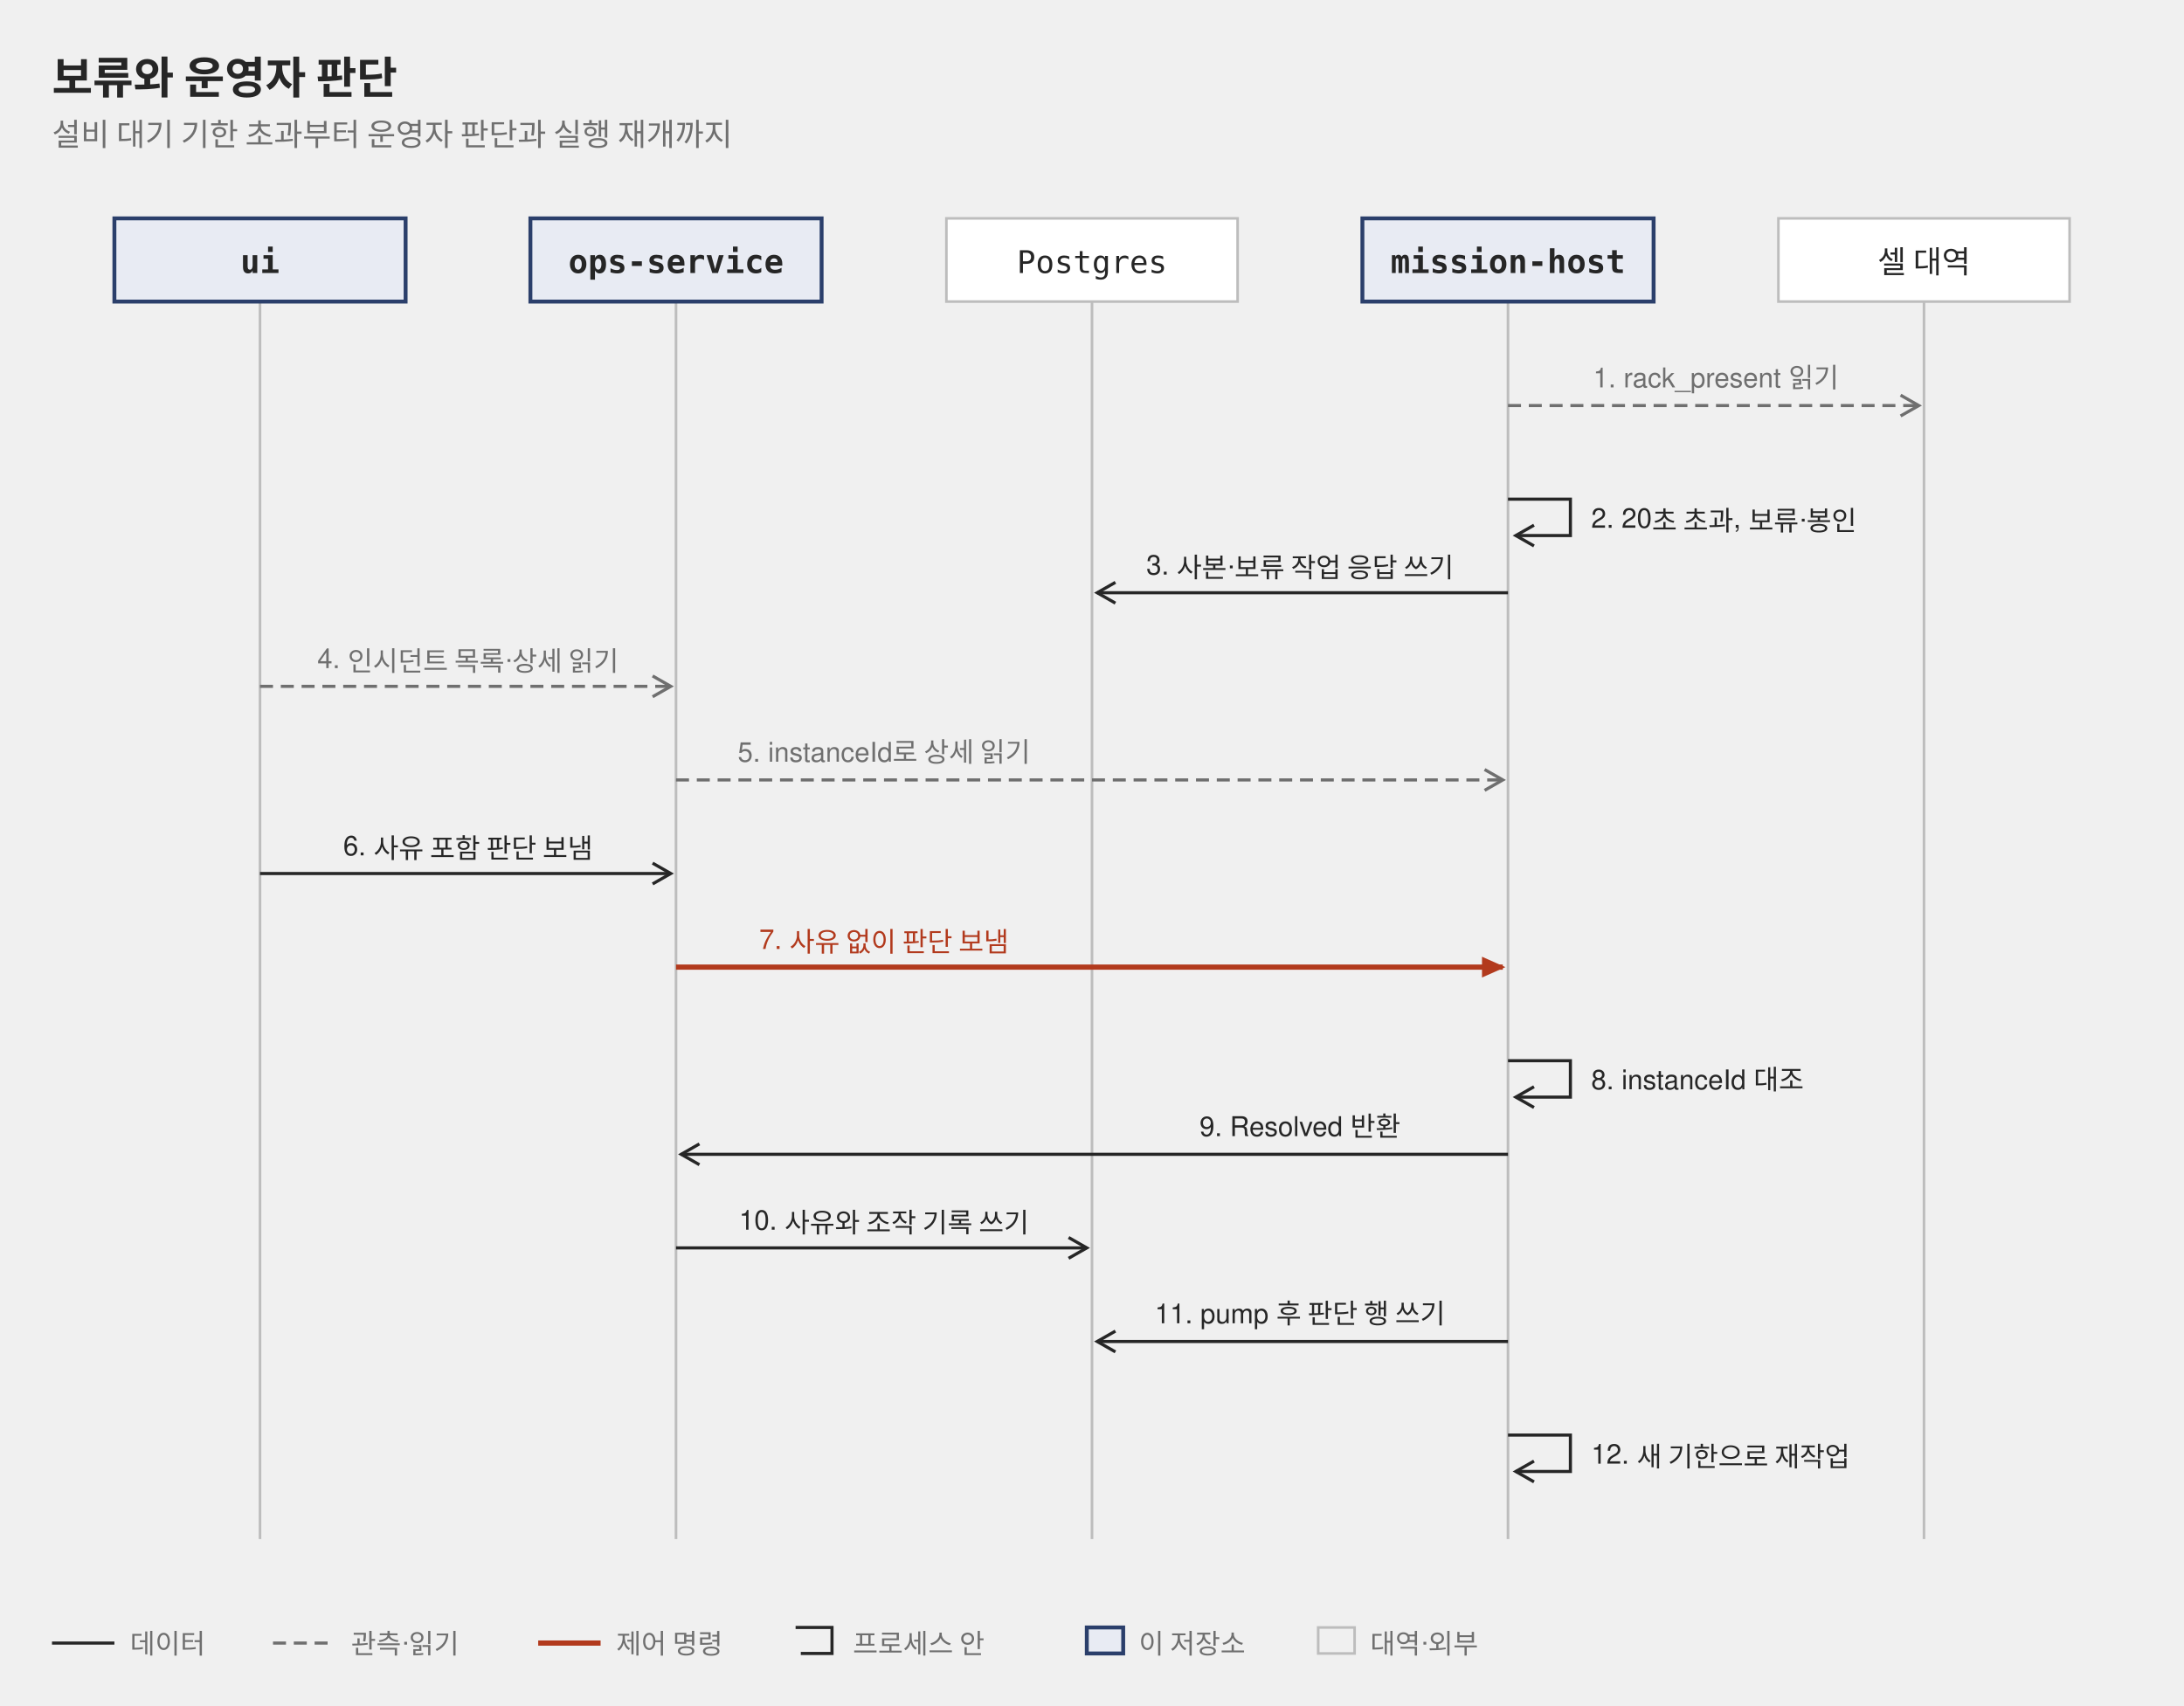
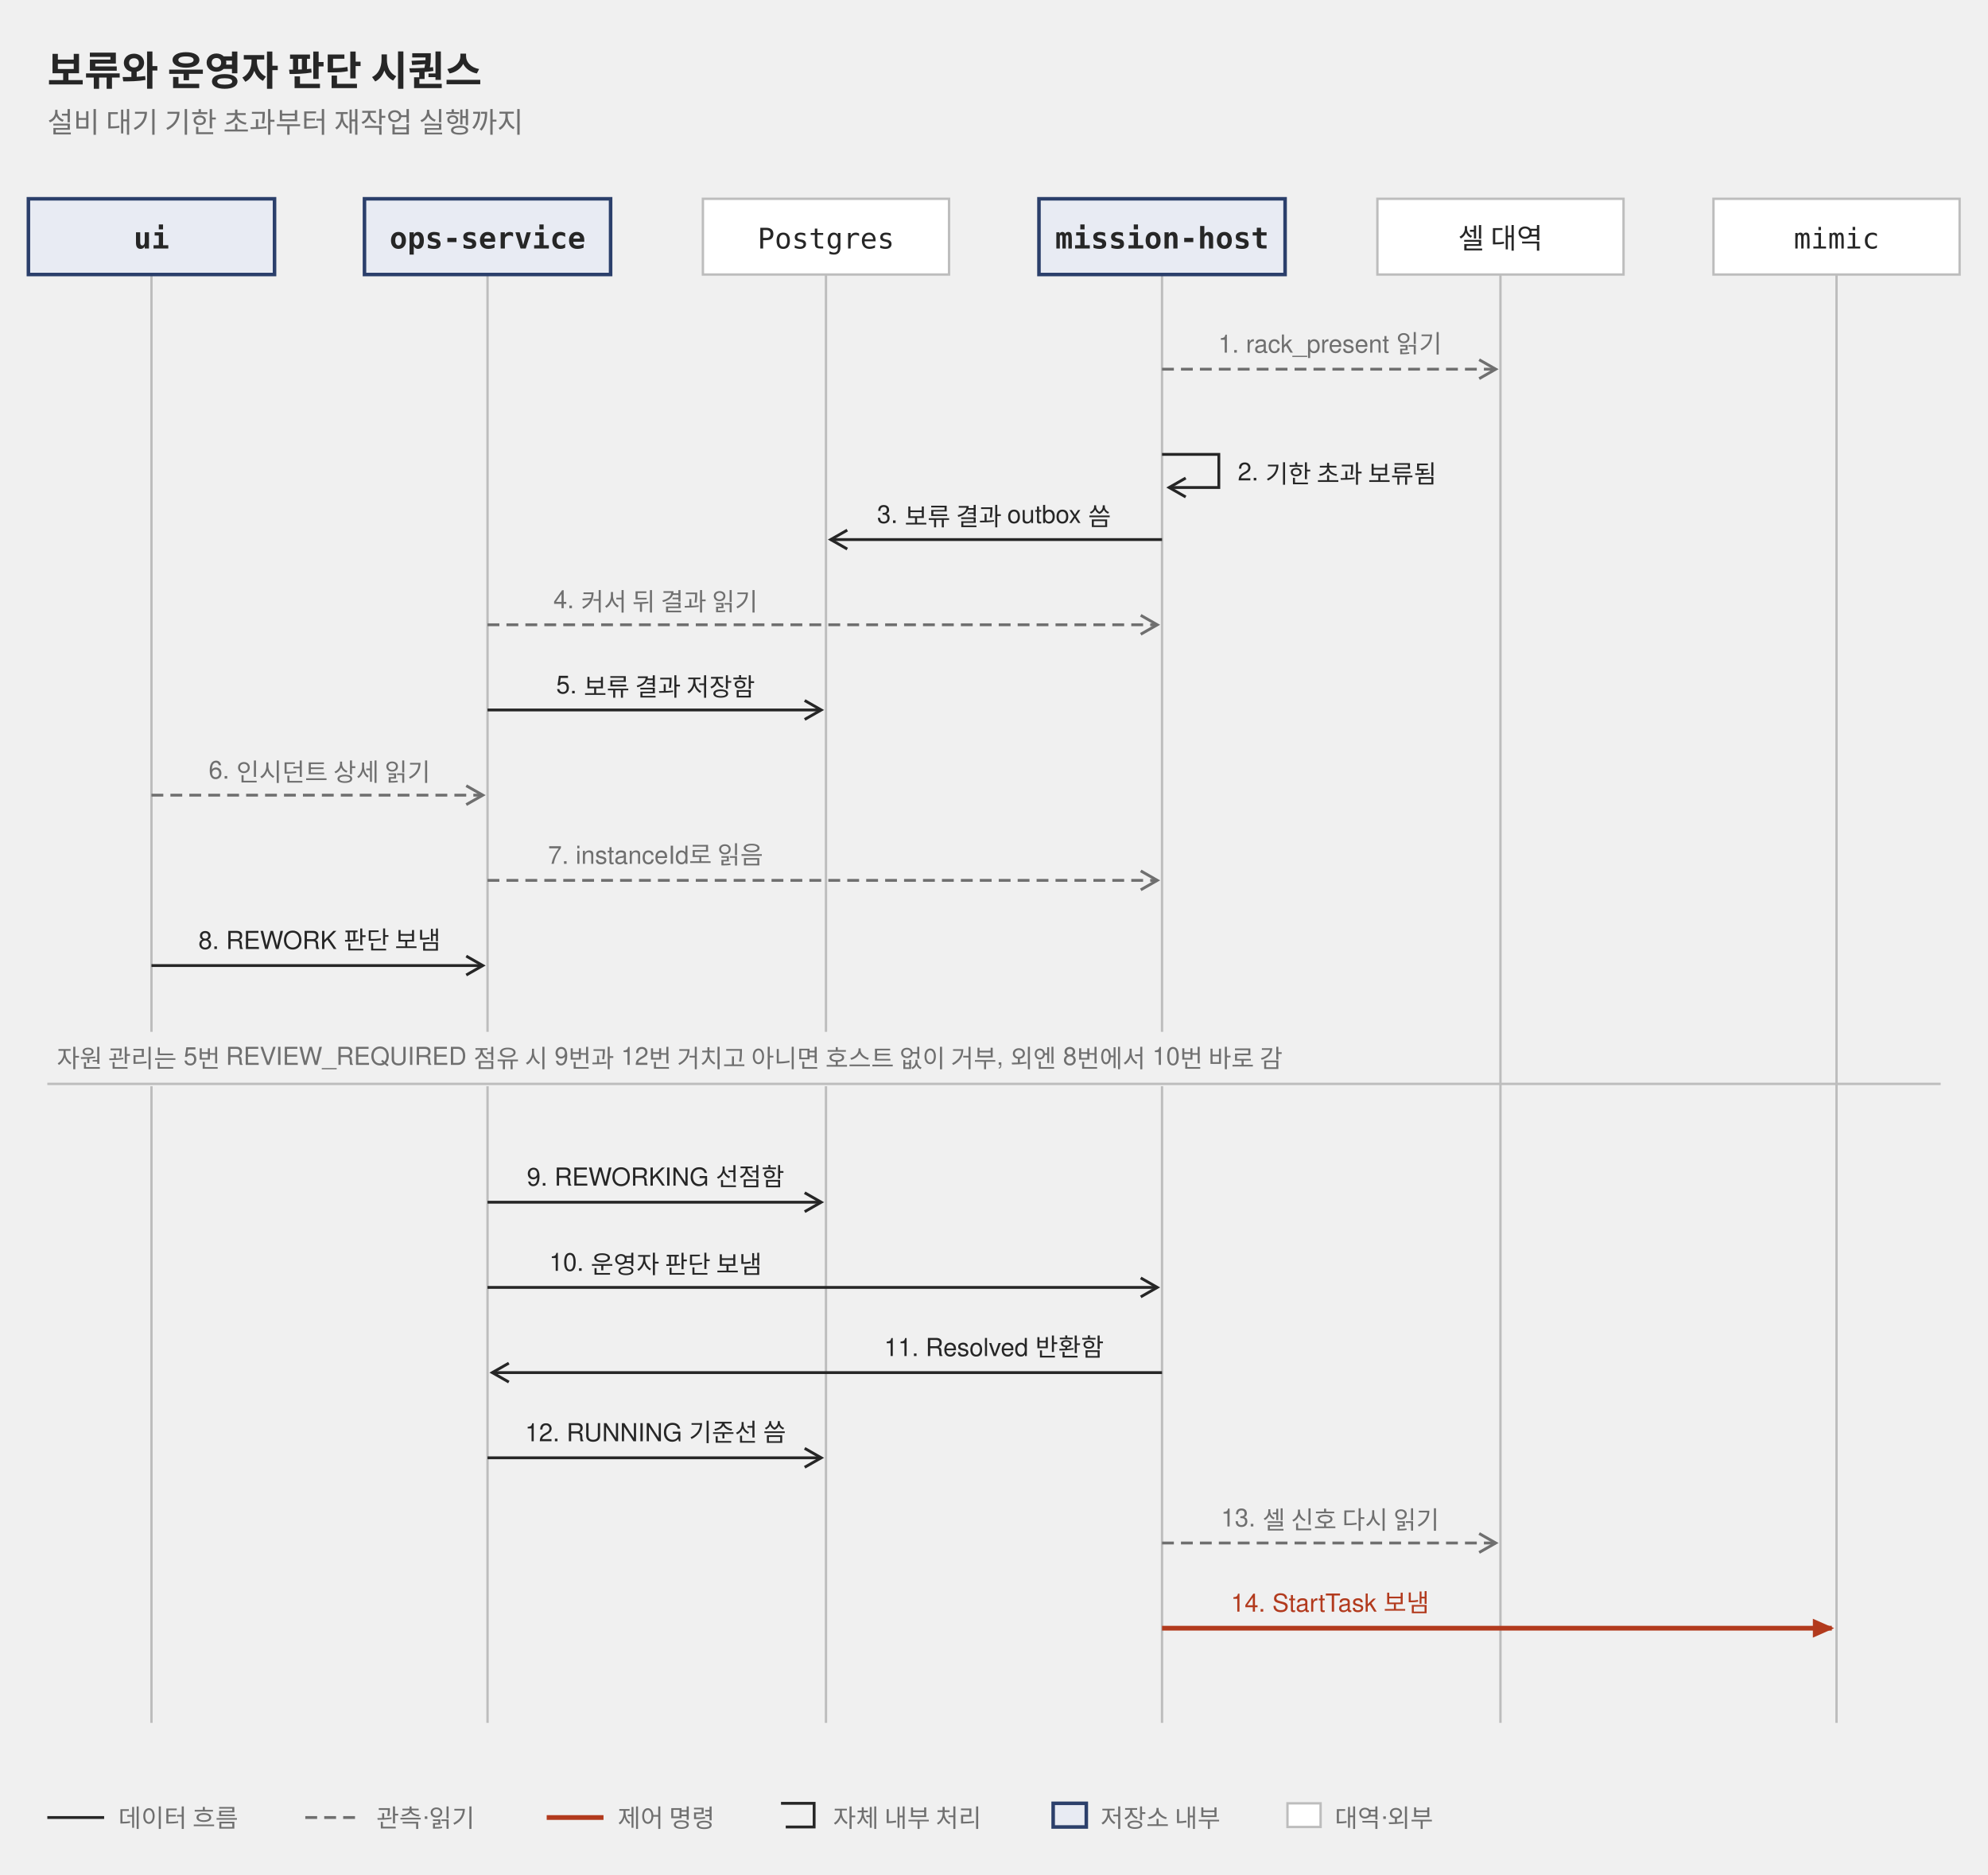
- <svg xmlns="http://www.w3.org/2000/svg" width="840" height="656" viewBox="0 0 840 656">
+ <svg xmlns="http://www.w3.org/2000/svg" width="840" height="792" viewBox="0 0 840 792">
  <defs>
    <marker id="data" markerUnits="userSpaceOnUse" markerWidth="10" markerHeight="10" refX="8" refY="5" orient="auto">
      <path d="M1,1 L8,5 L1,9" fill="none" stroke="#262626" stroke-width="1.2" />
    </marker>
    <marker id="obs" markerUnits="userSpaceOnUse" markerWidth="10" markerHeight="10" refX="8" refY="5" orient="auto">
      <path d="M1,1 L8,5 L1,9" fill="none" stroke="#6f6f6f" stroke-width="1.2" />
    </marker>
    <marker id="cmd" markerUnits="userSpaceOnUse" markerWidth="10" markerHeight="10" refX="8" refY="5" orient="auto">
      <path d="M0,1 L9,5 L0,9 Z" fill="#b23a1d" />
    </marker>
  </defs>
  <g font-family="'Helvetica Neue', Helvetica, Arial, 'Apple SD Gothic Neo', 'Malgun Gothic', 'Noto Sans KR', 'Noto Sans CJK KR', sans-serif" fill="#262626">
-     <text x="20" y="36" font-size="17" font-weight="700">보류와 운영자 판단</text>
-     <text x="20" y="56" font-size="12" fill="#6f6f6f">설비 대기 기한 초과부터 운영자 판단과 실행 재개까지</text>
+     <text x="20" y="36" font-size="17" font-weight="700">보류와 운영자 판단 시퀀스</text>
+     <text x="20" y="56" font-size="12" fill="#6f6f6f">설비 대기 기한 초과부터 재작업 실행까지</text>
    <g stroke="#bdbdbd" stroke-width="1">
-       <path d="M100,116 V592" fill="none" />
-       <path d="M260,116 V592" fill="none" />
-       <path d="M420,116 V592" fill="none" />
-       <path d="M580,116 V592" fill="none" />
-       <path d="M740,116 V592" fill="none" />
+       <path d="M64,116 V436 M64,459 V728" fill="none" />
+       <path d="M206,116 V436 M206,459 V728" fill="none" />
+       <path d="M349,116 V436 M349,459 V728" fill="none" />
+       <path d="M491,116 V436 M491,459 V728" fill="none" />
+       <path d="M634,116 V728" fill="none" />
+       <path d="M776,116 V728" fill="none" />
    </g>
-     <rect x="44" y="84" width="112" height="32" fill="#e8ebf3" stroke="#2b3f6b" stroke-width="1.5" />
-     <text x="100" y="105" font-size="12.5" font-weight="700" text-anchor="middle" font-family="Menlo, Consolas, 'DejaVu Sans Mono', monospace">ui</text>
-     <rect x="204" y="84" width="112" height="32" fill="#e8ebf3" stroke="#2b3f6b" stroke-width="1.5" />
-     <text x="260" y="105" font-size="12.5" font-weight="700" text-anchor="middle" font-family="Menlo, Consolas, 'DejaVu Sans Mono', monospace">ops-service</text>
-     <rect x="364" y="84" width="112" height="32" fill="#ffffff" stroke="#bdbdbd" stroke-width="1" />
-     <text x="420" y="105" font-size="12" text-anchor="middle" font-family="Menlo, Consolas, 'DejaVu Sans Mono', monospace">Postgres</text>
-     <rect x="524" y="84" width="112" height="32" fill="#e8ebf3" stroke="#2b3f6b" stroke-width="1.5" />
-     <text x="580" y="105" font-size="12.5" font-weight="700" text-anchor="middle" font-family="Menlo, Consolas, 'DejaVu Sans Mono', monospace">mission-host</text>
-     <rect x="684" y="84" width="112" height="32" fill="#ffffff" stroke="#bdbdbd" stroke-width="1" />
-     <text x="740" y="105" font-size="12" text-anchor="middle" font-family="'Helvetica Neue', Helvetica, Arial, 'Apple SD Gothic Neo', 'Malgun Gothic', 'Noto Sans KR', 'Noto Sans CJK KR', sans-serif">셀 대역</text>
-     <path d="M580,156 H738" fill="none" stroke="#6f6f6f" stroke-width="1.2" stroke-dasharray="5 3" marker-end="url(#obs)" />
-     <text x="660" y="149" font-size="10.5" fill="#6f6f6f" text-anchor="middle">1. rack_present 읽기</text>
-     <path d="M580,192 H604 V206 H583" fill="none" stroke="#262626" stroke-width="1.2" marker-end="url(#data)" />
-     <text x="612" y="203" font-size="10.5" fill="#262626">2. 20초 초과, 보류·봉인</text>
-     <path d="M580,228 H422" fill="none" stroke="#262626" stroke-width="1.2" marker-end="url(#data)" />
-     <text x="500" y="221" font-size="10.5" fill="#262626" text-anchor="middle">3. 사본·보류 작업 응답 쓰기</text>
-     <path d="M100,264 H258" fill="none" stroke="#6f6f6f" stroke-width="1.2" stroke-dasharray="5 3" marker-end="url(#obs)" />
-     <text x="180" y="257" font-size="10.5" fill="#6f6f6f" text-anchor="middle">4. 인시던트 목록·상세 읽기</text>
-     <path d="M260,300 H578" fill="none" stroke="#6f6f6f" stroke-width="1.2" stroke-dasharray="5 3" marker-end="url(#obs)" />
-     <text x="340" y="293" font-size="10.5" fill="#6f6f6f" text-anchor="middle">5. instanceId로 상세 읽기</text>
-     <path d="M100,336 H258" fill="none" stroke="#262626" stroke-width="1.2" marker-end="url(#data)" />
-     <text x="180" y="329" font-size="10.5" fill="#262626" text-anchor="middle">6. 사유 포함 판단 보냄</text>
-     <path d="M260,372 H578" fill="none" stroke="#b23a1d" stroke-width="2" marker-end="url(#cmd)" />
-     <text x="340" y="365" font-size="10.5" fill="#b23a1d" text-anchor="middle">7. 사유 없이 판단 보냄</text>
-     <path d="M580,408 H604 V422 H583" fill="none" stroke="#262626" stroke-width="1.2" marker-end="url(#data)" />
-     <text x="612" y="419" font-size="10.5" fill="#262626">8. instanceId 대조</text>
-     <path d="M580,444 H262" fill="none" stroke="#262626" stroke-width="1.2" marker-end="url(#data)" />
-     <text x="500" y="437" font-size="10.5" fill="#262626" text-anchor="middle">9. Resolved 반환</text>
-     <path d="M260,480 H418" fill="none" stroke="#262626" stroke-width="1.2" marker-end="url(#data)" />
-     <text x="340" y="473" font-size="10.5" fill="#262626" text-anchor="middle">10. 사유와 조작 기록 쓰기</text>
-     <path d="M580,516 H422" fill="none" stroke="#262626" stroke-width="1.2" marker-end="url(#data)" />
-     <text x="500" y="509" font-size="10.5" fill="#262626" text-anchor="middle">11. pump 후 판단 행 쓰기</text>
-     <path d="M580,552 H604 V566 H583" fill="none" stroke="#262626" stroke-width="1.2" marker-end="url(#data)" />
-     <text x="612" y="563" font-size="10.5" fill="#262626">12. 새 기한으로 재작업</text>
+     <rect x="12" y="84" width="104" height="32" fill="#e8ebf3" stroke="#2b3f6b" stroke-width="1.5" />
+     <text x="64" y="105" font-size="12.5" font-weight="700" text-anchor="middle" font-family="Menlo, Consolas, 'DejaVu Sans Mono', monospace">ui</text>
+     <rect x="154" y="84" width="104" height="32" fill="#e8ebf3" stroke="#2b3f6b" stroke-width="1.5" />
+     <text x="206" y="105" font-size="12.5" font-weight="700" text-anchor="middle" font-family="Menlo, Consolas, 'DejaVu Sans Mono', monospace">ops-service</text>
+     <rect x="297" y="84" width="104" height="32" fill="#ffffff" stroke="#bdbdbd" stroke-width="1" />
+     <text x="349" y="105" font-size="12" text-anchor="middle" font-family="Menlo, Consolas, 'DejaVu Sans Mono', monospace">Postgres</text>
+     <rect x="439" y="84" width="104" height="32" fill="#e8ebf3" stroke="#2b3f6b" stroke-width="1.5" />
+     <text x="491" y="105" font-size="12.5" font-weight="700" text-anchor="middle" font-family="Menlo, Consolas, 'DejaVu Sans Mono', monospace">mission-host</text>
+     <rect x="582" y="84" width="104" height="32" fill="#ffffff" stroke="#bdbdbd" stroke-width="1" />
+     <text x="634" y="105" font-size="12" text-anchor="middle" font-family="'Helvetica Neue', Helvetica, Arial, 'Apple SD Gothic Neo', 'Malgun Gothic', 'Noto Sans KR', 'Noto Sans CJK KR', sans-serif">셀 대역</text>
+     <rect x="724" y="84" width="104" height="32" fill="#ffffff" stroke="#bdbdbd" stroke-width="1" />
+     <text x="776" y="105" font-size="12" text-anchor="middle" font-family="Menlo, Consolas, 'DejaVu Sans Mono', monospace">mimic</text>
+     <path d="M491,156 H632" fill="none" stroke="#6f6f6f" stroke-width="1.2" stroke-dasharray="5 3" marker-end="url(#obs)" />
+     <text x="562" y="149" font-size="10.5" fill="#6f6f6f" text-anchor="middle">1. rack_present 읽기</text>
+     <path d="M491,192 H515 V206 H494" fill="none" stroke="#262626" stroke-width="1.2" marker-end="url(#data)" />
+     <text x="523" y="203" font-size="10.5" fill="#262626">2. 기한 초과 보류됨</text>
+     <path d="M491,228 H351" fill="none" stroke="#262626" stroke-width="1.2" marker-end="url(#data)" />
+     <text x="420" y="221" font-size="10.5" fill="#262626" text-anchor="middle">3. 보류 결과 outbox 씀</text>
+     <path d="M206,264 H489" fill="none" stroke="#6f6f6f" stroke-width="1.2" stroke-dasharray="5 3" marker-end="url(#obs)" />
+     <text x="277" y="257" font-size="10.5" fill="#6f6f6f" text-anchor="middle">4. 커서 뒤 결과 읽기</text>
+     <path d="M206,300 H347" fill="none" stroke="#262626" stroke-width="1.2" marker-end="url(#data)" />
+     <text x="277" y="293" font-size="10.5" fill="#262626" text-anchor="middle">5. 보류 결과 저장함</text>
+     <path d="M64,336 H204" fill="none" stroke="#6f6f6f" stroke-width="1.2" stroke-dasharray="5 3" marker-end="url(#obs)" />
+     <text x="135" y="329" font-size="10.5" fill="#6f6f6f" text-anchor="middle">6. 인시던트 상세 읽기</text>
+     <path d="M206,372 H489" fill="none" stroke="#6f6f6f" stroke-width="1.2" stroke-dasharray="5 3" marker-end="url(#obs)" />
+     <text x="277" y="365" font-size="10.5" fill="#6f6f6f" text-anchor="middle">7. instanceId로 읽음</text>
+     <path d="M64,408 H204" fill="none" stroke="#262626" stroke-width="1.2" marker-end="url(#data)" />
+     <text x="135" y="401" font-size="10.5" fill="#262626" text-anchor="middle">8. REWORK 판단 보냄</text>
+     <path d="M20,458 H820" fill="none" stroke="#bdbdbd" stroke-width="1" />
+     <text x="24" y="451" font-size="10.5" fill="#6f6f6f">자원 관리는 5번 REVIEW_REQUIRED 점유 시 9번과 12번 거치고 아니면 호스트 없이 거부, 외엔 8번에서 10번 바로 감</text>
+     <path d="M206,508 H347" fill="none" stroke="#262626" stroke-width="1.2" marker-end="url(#data)" />
+     <text x="277" y="501" font-size="10.5" fill="#262626" text-anchor="middle">9. REWORKING 선점함</text>
+     <path d="M206,544 H489" fill="none" stroke="#262626" stroke-width="1.2" marker-end="url(#data)" />
+     <text x="277" y="537" font-size="10.5" fill="#262626" text-anchor="middle">10. 운영자 판단 보냄</text>
+     <path d="M491,580 H208" fill="none" stroke="#262626" stroke-width="1.2" marker-end="url(#data)" />
+     <text x="420" y="573" font-size="10.5" fill="#262626" text-anchor="middle">11. Resolved 반환함</text>
+     <path d="M206,616 H347" fill="none" stroke="#262626" stroke-width="1.2" marker-end="url(#data)" />
+     <text x="277" y="609" font-size="10.5" fill="#262626" text-anchor="middle">12. RUNNING 기준선 씀</text>
+     <path d="M491,652 H632" fill="none" stroke="#6f6f6f" stroke-width="1.2" stroke-dasharray="5 3" marker-end="url(#obs)" />
+     <text x="562" y="645" font-size="10.5" fill="#6f6f6f" text-anchor="middle">13. 셀 신호 다시 읽기</text>
+     <path d="M491,688 H774" fill="none" stroke="#b23a1d" stroke-width="2" marker-end="url(#cmd)" />
+     <text x="562" y="681" font-size="10.5" fill="#b23a1d" text-anchor="middle">14. StartTask 보냄</text>
    <g font-size="10.5" fill="#6f6f6f">
-       <path d="M20,632 H44" fill="none" stroke="#262626" stroke-width="1.2" />
-       <text x="50" y="636">데이터</text>
-       <path d="M105,632 H129" fill="none" stroke="#6f6f6f" stroke-width="1.2" stroke-dasharray="5 3" />
-       <text x="135" y="636">관측·읽기</text>
-       <path d="M207,632 H231" fill="none" stroke="#b23a1d" stroke-width="2" />
-       <text x="237" y="636">제어 명령</text>
-       <path d="M306,626 H320 V636 H308" fill="none" stroke="#262626" stroke-width="1.2" />
-       <text x="328" y="636">프로세스 안</text>
-       <rect x="418" y="626" width="14" height="10" fill="#e8ebf3" stroke="#2b3f6b" stroke-width="1.5" />
-       <text x="438" y="636">이 저장소</text>
-       <rect x="507" y="626" width="14" height="10" fill="none" stroke="#bdbdbd" />
-       <text x="527" y="636">대역·외부</text>
+       <path d="M20,768 H44" fill="none" stroke="#262626" stroke-width="1.2" />
+       <text x="50" y="772">데이터 흐름</text>
+       <path d="M129,768 H153" fill="none" stroke="#6f6f6f" stroke-width="1.2" stroke-dasharray="5 3" />
+       <text x="159" y="772">관측·읽기</text>
+       <path d="M231,768 H255" fill="none" stroke="#b23a1d" stroke-width="2" />
+       <text x="261" y="772">제어 명령</text>
+       <path d="M330,762 H344 V772 H332" fill="none" stroke="#262626" stroke-width="1.2" />
+       <text x="352" y="772">자체 내부 처리</text>
+       <rect x="445" y="762" width="14" height="10" fill="#e8ebf3" stroke="#2b3f6b" stroke-width="1.5" />
+       <text x="465" y="772">저장소 내부</text>
+       <rect x="544" y="762" width="14" height="10" fill="#ffffff" stroke="#bdbdbd" />
+       <text x="564" y="772">대역·외부</text>
    </g>
  </g>
</svg>
